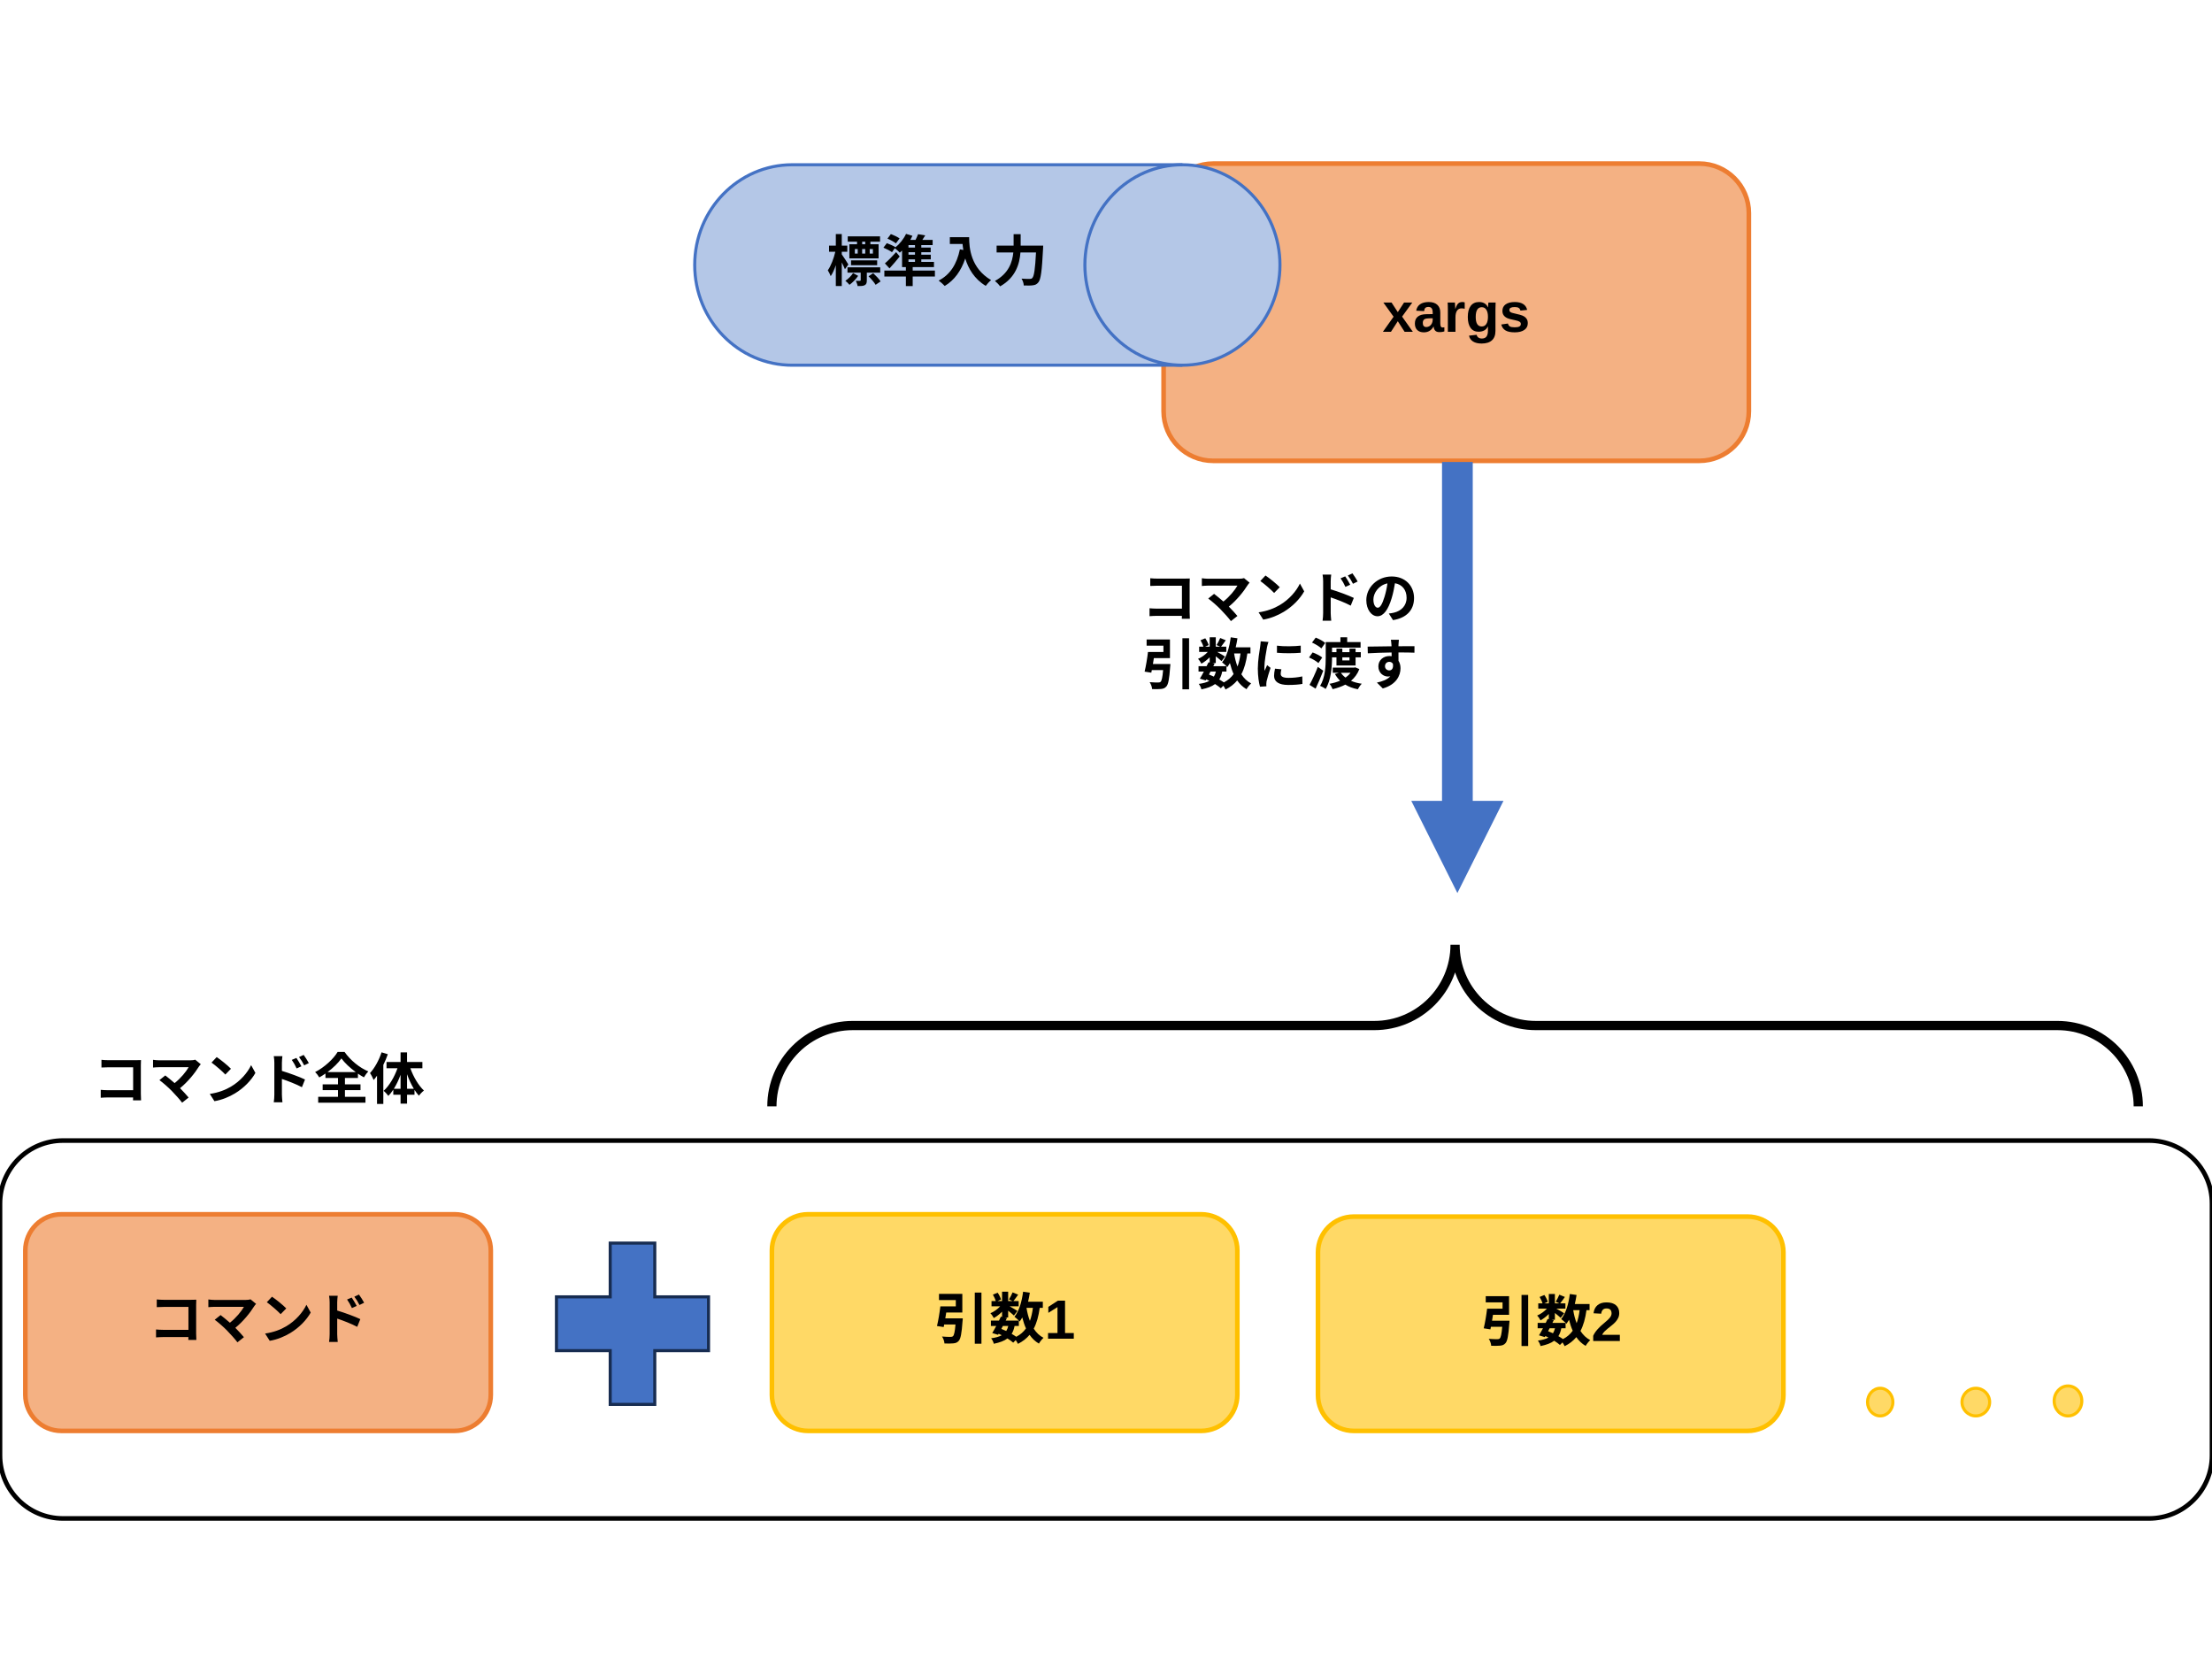
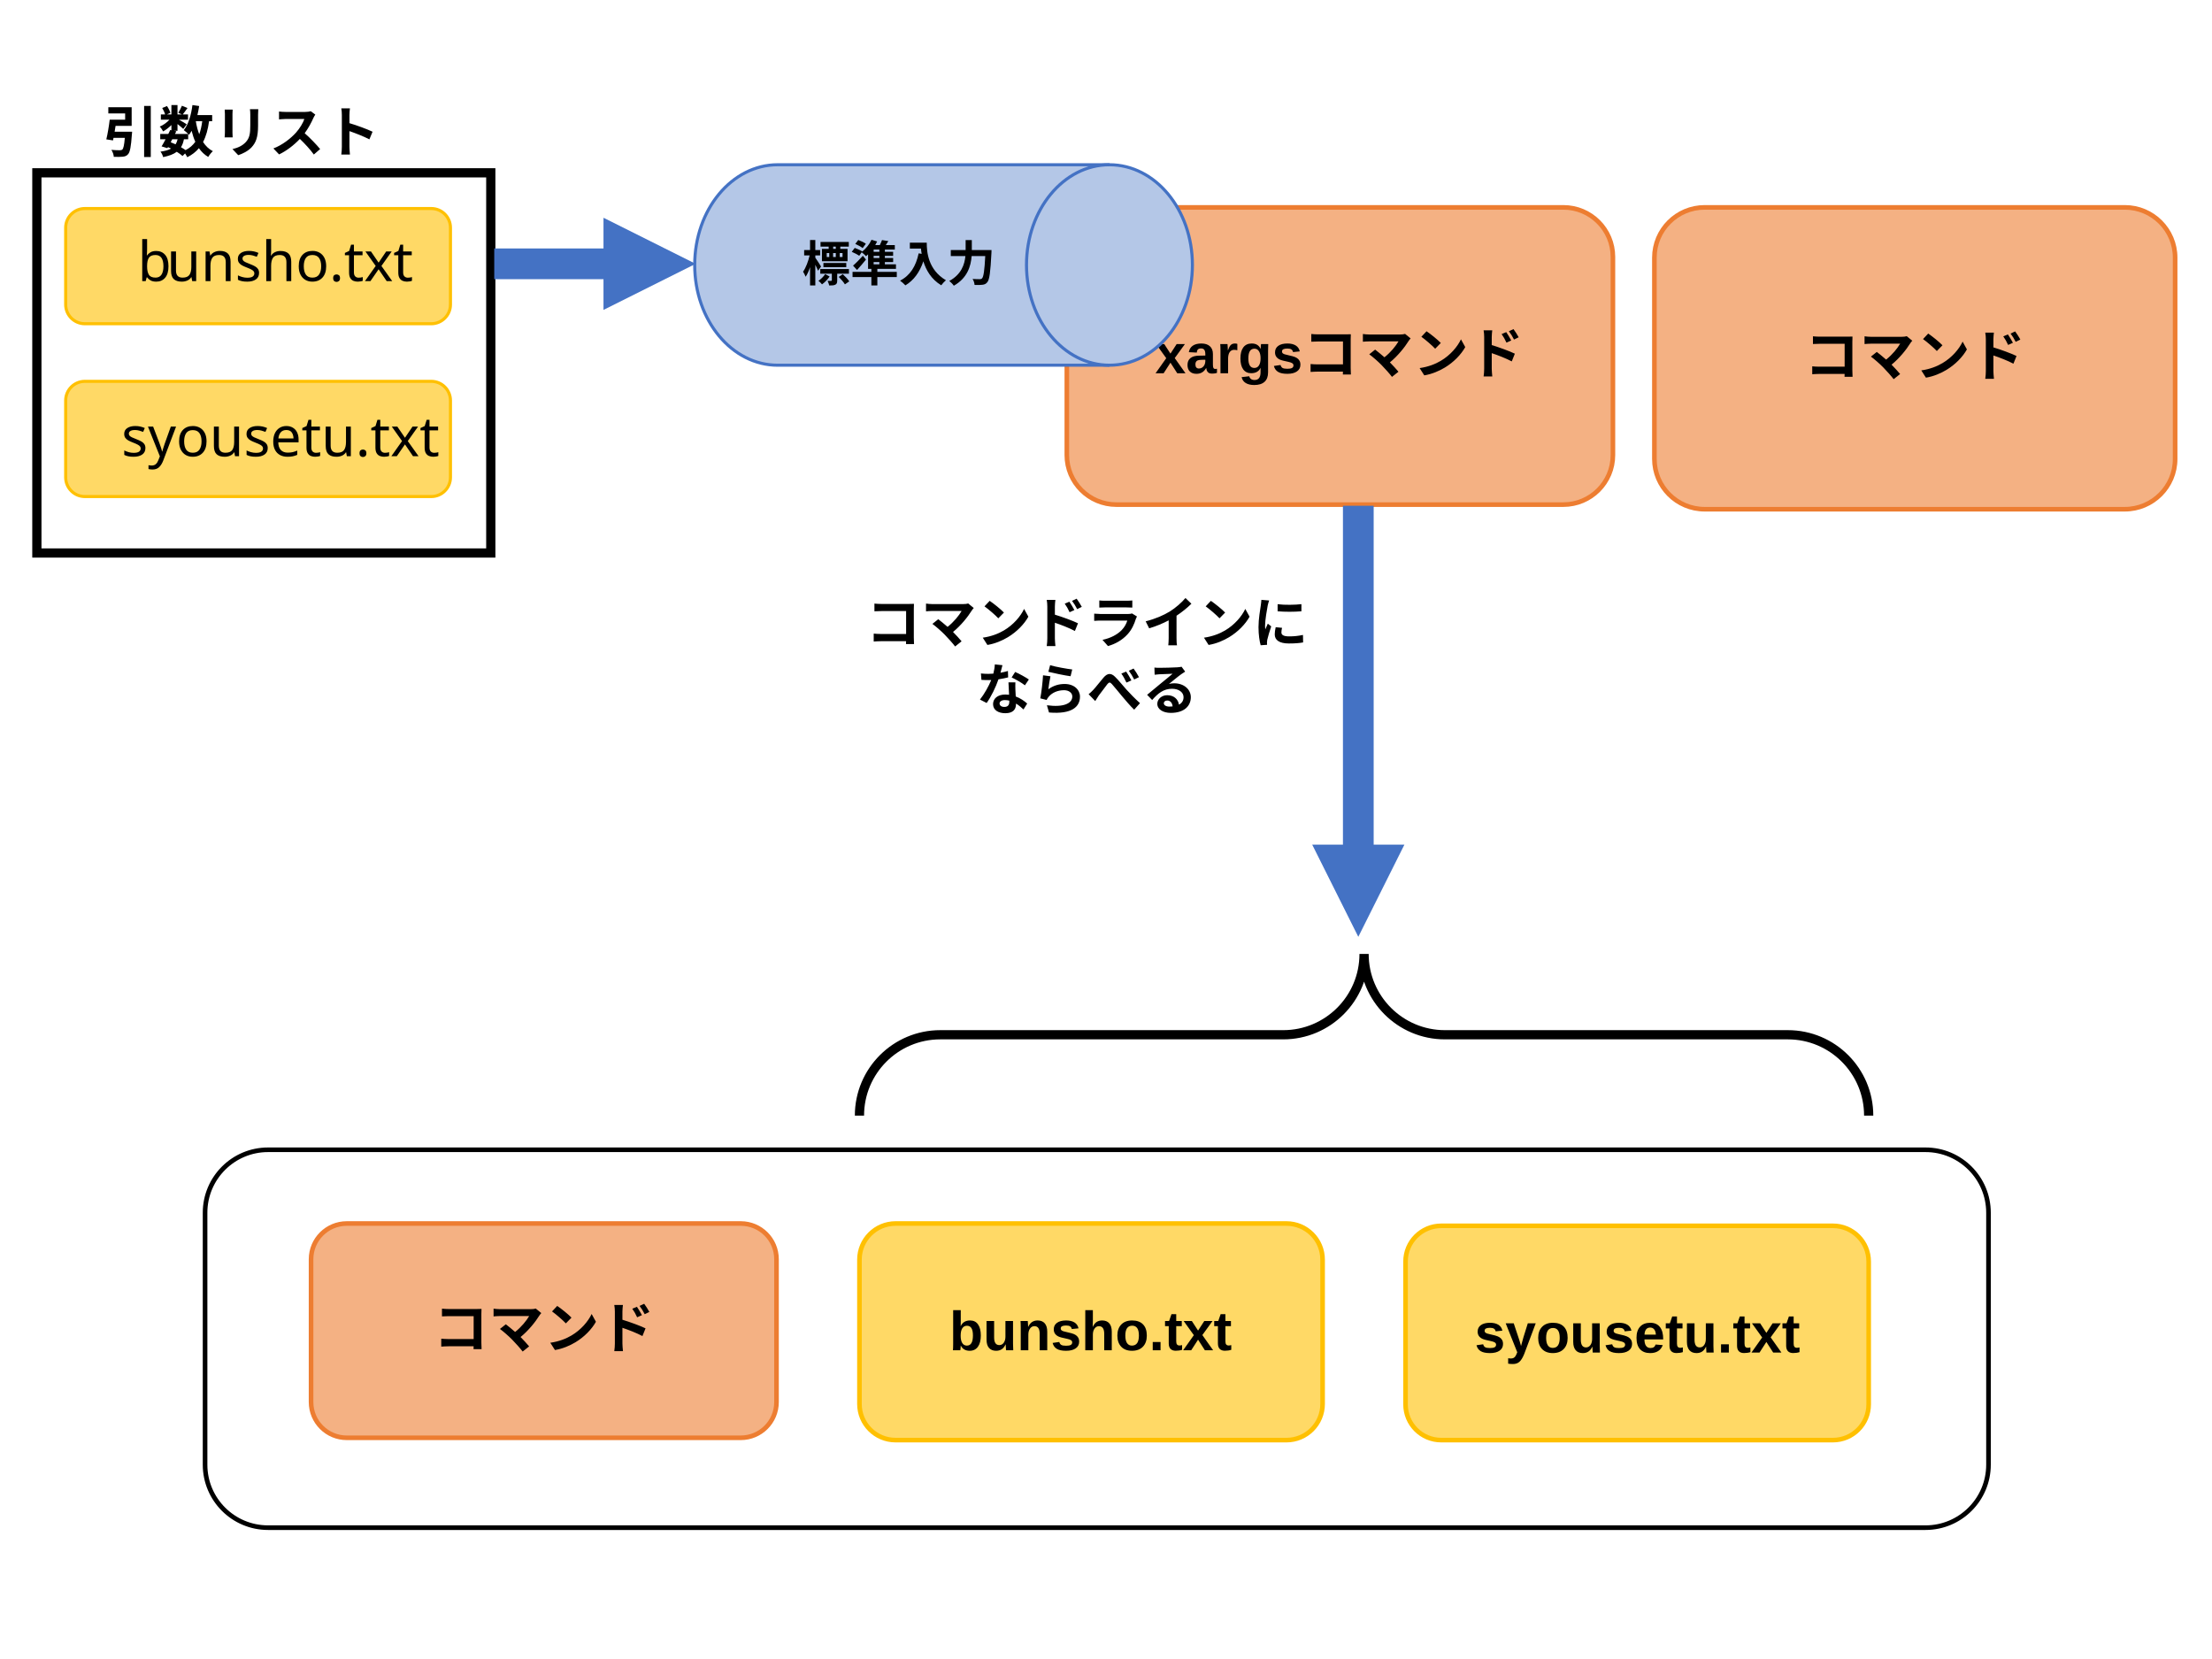
<svg xmlns="http://www.w3.org/2000/svg" width="960" height="720" overflow="hidden">
  <defs>
    <clipPath id="clip0">
      <rect x="0" y="0" width="960" height="720" />
    </clipPath>
  </defs>
  <g clip-path="url(#clip0)">
    <rect x="0" y="0" width="960" height="720" fill="#FFFFFF" />
-     <path d="M0 522.334C0 507.238 12.238 495 27.334 495L932.666 495C947.762 495 960 507.238 960 522.334L960 631.666C960 646.762 947.762 659 932.666 659L27.334 659C12.238 659 0 646.762 0 631.666Z" stroke="#000000" stroke-width="2" stroke-miterlimit="8" fill="#FFFFFF" fill-rule="evenodd" />
-     <path d="M505 92.501C505 80.626 514.626 71 526.501 71L737.499 71C749.374 71 759 80.626 759 92.501L759 178.499C759 190.374 749.374 200 737.499 200L526.501 200C514.626 200 505 190.374 505 178.499Z" stroke="#ED7D31" stroke-width="2" stroke-miterlimit="8" fill="#F4B183" fill-rule="evenodd" />
-     <text font-family="Arial,Arial_MSFontService,sans-serif" font-weight="700" font-size="24" transform="translate(600 144)">xargs</text>
-     <path d="M11 542.667C11 534.014 18.014 527 26.667 527L197.333 527C205.986 527 213 534.014 213 542.667L213 605.333C213 613.986 205.986 621 197.333 621L26.667 621C18.014 621 11 613.986 11 605.333Z" stroke="#ED7D31" stroke-width="2" stroke-miterlimit="8" fill="#F4B183" fill-rule="evenodd" />
-     <text font-family="Yu Gothic,Yu Gothic_MSFontService,sans-serif" font-weight="700" font-size="24" transform="translate(64.2665 581)">コマンド</text>
-     <path d="M639.167 200.5 639.167 354.246 625.833 354.246 625.833 200.5ZM652.5 347.579 632.5 387.579 612.5 347.579Z" fill="#4472C4" />
-     <path d="M335 542.667C335 534.014 342.014 527 350.667 527L521.333 527C529.986 527 537 534.014 537 542.667L537 605.333C537 613.986 529.986 621 521.333 621L350.667 621C342.014 621 335 613.986 335 605.333Z" stroke="#FFC000" stroke-width="2" stroke-miterlimit="8" fill="#FFD966" fill-rule="evenodd" />
-     <text font-family="Yu Gothic,Yu Gothic_MSFontService,sans-serif" font-weight="700" font-size="24" transform="translate(405.334 581)">引数</text>
-     <text font-family="Arial,Arial_MSFontService,sans-serif" font-weight="700" font-size="24" transform="translate(453.334 581)">1</text>
-     <path d="M241.5 562.828 264.828 562.828 264.828 539.5 284.172 539.5 284.172 562.828 307.5 562.828 307.5 586.172 284.172 586.172 284.172 609.5 264.828 609.5 264.828 586.172 241.5 586.172Z" stroke="#172C51" stroke-width="1.333" stroke-miterlimit="8" fill="#4472C4" fill-rule="evenodd" />
-     <text font-family="Yu Gothic,Yu Gothic_MSFontService,sans-serif" font-weight="700" font-size="24" transform="translate(40.2666 477)">コマンド</text>
-     <text font-family="Yu Gothic,Yu Gothic_MSFontService,sans-serif" font-weight="700" font-size="24" transform="translate(136.267 477)">全体</text>
-     <path d="M343.833 71.5 513.167 71.5C536.547 71.5 555.5 90.976 555.5 115 555.5 139.024 536.547 158.5 513.167 158.5L343.833 158.5C320.453 158.5 301.5 139.024 301.5 115 301.5 90.976 320.453 71.5 343.833 71.5Z" fill="#B4C7E7" fill-rule="evenodd" />
-     <path d="M513.167 158.5C489.787 158.5 470.833 139.024 470.833 115 470.833 90.976 489.787 71.5 513.167 71.5" stroke="#4472C4" stroke-width="1.333" stroke-miterlimit="8" fill="none" fill-rule="evenodd" />
-     <path d="M343.833 71.5 513.167 71.5C536.547 71.5 555.5 90.976 555.5 115 555.5 139.024 536.547 158.5 513.167 158.5L343.833 158.5C320.453 158.5 301.5 139.024 301.5 115 301.5 90.976 320.453 71.5 343.833 71.5Z" stroke="#4472C4" stroke-width="1.333" stroke-miterlimit="8" fill="none" fill-rule="evenodd" />
-     <text font-family="Yu Gothic,Yu Gothic_MSFontService,sans-serif" font-weight="700" font-size="24" transform="translate(358.73 122)">標準入力</text>
-     <path d="M572 543.5C572 534.94 578.94 528 587.5 528L758.5 528C767.06 528 774 534.94 774 543.5L774 605.5C774 614.06 767.06 621 758.5 621L587.5 621C578.94 621 572 614.06 572 605.5Z" stroke="#FFC000" stroke-width="2" stroke-miterlimit="8" fill="#FFD966" fill-rule="evenodd" />
-     <text font-family="Yu Gothic,Yu Gothic_MSFontService,sans-serif" font-weight="700" font-size="24" transform="translate(642.616 582)">引数</text>
-     <text font-family="Arial,Arial_MSFontService,sans-serif" font-weight="700" font-size="24" transform="translate(690.616 582)">2</text>
-     <path d="M891.5 608C891.5 604.41 894.186 601.5 897.5 601.5 900.814 601.5 903.5 604.41 903.5 608 903.5 611.59 900.814 614.5 897.5 614.5 894.186 614.5 891.5 611.59 891.5 608Z" stroke="#FFC000" stroke-width="1.333" stroke-miterlimit="8" fill="#FFD966" fill-rule="evenodd" />
-     <path d="M851.5 608.5C851.5 605.186 854.186 602.5 857.5 602.5 860.814 602.5 863.5 605.186 863.5 608.5 863.5 611.814 860.814 614.5 857.5 614.5 854.186 614.5 851.5 611.814 851.5 608.5Z" stroke="#FFC000" stroke-width="1.333" stroke-miterlimit="8" fill="#FFD966" fill-rule="evenodd" />
-     <path d="M810.5 608.5C810.5 605.186 812.963 602.5 816 602.5 819.038 602.5 821.5 605.186 821.5 608.5 821.5 611.814 819.038 614.5 816 614.5 812.963 614.5 810.5 611.814 810.5 608.5Z" stroke="#FFC000" stroke-width="1.333" stroke-miterlimit="8" fill="#FFD966" fill-rule="evenodd" />
-     <path d="M335 480.164C335 460.789 350.707 445.082 370.082 445.082L596.418 445.082C615.793 445.082 631.5 429.375 631.5 410 631.5 429.375 647.207 445.082 666.582 445.082L892.918 445.082C912.293 445.082 928 460.789 928 480.164M928 760.836C928 780.211 912.293 795.918 892.918 795.918L666.582 795.918C647.207 795.918 631.5 811.625 631.5 831 631.5 811.625 615.793 795.918 596.418 795.918L370.082 795.918C350.707 795.918 335 780.211 335 760.836" stroke="#000000" stroke-width="4" stroke-miterlimit="8" fill="none" fill-rule="evenodd" />
-     <text font-family="Yu Gothic,Yu Gothic_MSFontService,sans-serif" font-weight="700" font-size="24" transform="translate(495.441 268)">コマンドの</text>
-     <text font-family="Yu Gothic,Yu Gothic_MSFontService,sans-serif" font-weight="700" font-size="24" transform="translate(495.441 297)">引数に渡す</text>
+     <path d="M89 526.334C89 511.238 101.238 499 116.334 499L835.666 499C850.762 499 863 511.238 863 526.334L863 635.666C863 650.762 850.762 663 835.666 663L116.334 663C101.238 663 89 650.762 89 635.666Z" stroke="#000000" stroke-width="2" stroke-miterlimit="8" fill="#FFFFFF" fill-rule="evenodd" />
+     <path d="M463 111.5C463 99.626 472.626 90 484.5 90L678.5 90C690.374 90 700 99.626 700 111.5L700 197.5C700 209.374 690.374 219 678.5 219L484.5 219C472.626 219 463 209.374 463 197.5Z" stroke="#ED7D31" stroke-width="2" stroke-miterlimit="8" fill="#F4B183" fill-rule="evenodd" />
+     <text font-family="Arial,Arial_MSFontService,sans-serif" font-weight="700" font-size="24" transform="translate(501.333 162)">x</text>
+     <text font-family="Arial,Arial_MSFontService,sans-serif" font-weight="700" font-size="24" transform="translate(514.667 162)">args</text>
+     <text font-family="Yu Gothic,Yu Gothic_MSFontService,sans-serif" font-weight="700" font-size="24" transform="translate(565.333 162)">コマンド</text>
+     <path d="M135 546.5C135 537.94 141.94 531 150.5 531L321.5 531C330.06 531 337 537.94 337 546.5L337 608.5C337 617.06 330.06 624 321.5 624L150.5 624C141.94 624 135 617.06 135 608.5Z" stroke="#ED7D31" stroke-width="2" stroke-miterlimit="8" fill="#F4B183" fill-rule="evenodd" />
+     <text font-family="Yu Gothic,Yu Gothic_MSFontService,sans-serif" font-weight="700" font-size="24" transform="translate(188.051 585)">コマンド</text>
+     <path d="M596.167 219.5 596.167 373.246 582.833 373.246 582.833 219.5ZM609.5 366.579 589.5 406.579 569.5 366.579Z" fill="#4472C4" />
+     <path d="M373 546.667C373 538.014 380.014 531 388.667 531L558.333 531C566.986 531 574 538.014 574 546.667L574 609.333C574 617.986 566.986 625 558.333 625L388.667 625C380.014 625 373 617.986 373 609.333Z" stroke="#FFC000" stroke-width="2" stroke-miterlimit="8" fill="#FFD966" fill-rule="evenodd" />
+     <text font-family="Arial,Arial_MSFontService,sans-serif" font-weight="700" font-size="24" transform="translate(412 586)">b</text>
+     <text font-family="Arial,Arial_MSFontService,sans-serif" font-weight="700" font-size="24" transform="translate(426.667 586)">unsho.txt</text>
+     <path d="M337.5 71.5 481.5 71.5C501.382 71.5 517.5 90.976 517.5 115 517.5 139.024 501.382 158.5 481.5 158.5L337.5 158.5C317.618 158.5 301.5 139.024 301.5 115 301.5 90.976 317.618 71.5 337.5 71.5Z" fill="#B4C7E7" fill-rule="evenodd" />
+     <path d="M481.5 158.5C461.618 158.5 445.5 139.024 445.5 115 445.5 90.976 461.618 71.5 481.5 71.5" stroke="#4472C4" stroke-width="1.333" stroke-miterlimit="8" fill="none" fill-rule="evenodd" />
+     <path d="M337.5 71.5 481.5 71.5C501.382 71.5 517.5 90.976 517.5 115 517.5 139.024 501.382 158.5 481.5 158.5L337.5 158.5C317.618 158.5 301.5 139.024 301.5 115 301.5 90.976 317.618 71.5 337.5 71.5Z" stroke="#4472C4" stroke-width="1.333" stroke-miterlimit="8" fill="none" fill-rule="evenodd" />
+     <text font-family="Yu Gothic,Yu Gothic_MSFontService,sans-serif" font-weight="700" font-size="21" transform="translate(348.063 122)">標準入力</text>
+     <path d="M610 547.5C610 538.94 616.94 532 625.5 532L795.5 532C804.06 532 811 538.94 811 547.5L811 609.5C811 618.06 804.06 625 795.5 625L625.5 625C616.94 625 610 618.06 610 609.5Z" stroke="#FFC000" stroke-width="2" stroke-miterlimit="8" fill="#FFD966" fill-rule="evenodd" />
+     <text font-family="Arial,Arial_MSFontService,sans-serif" font-weight="700" font-size="24" transform="translate(639.949 587)">s</text>
+     <text font-family="Arial,Arial_MSFontService,sans-serif" font-weight="700" font-size="24" transform="translate(653.282 587)">yousetu.tx</text>
+     <text font-family="Arial,Arial_MSFontService,sans-serif" font-weight="700" font-size="24" transform="translate(773.282 587)">t</text>
+     <path d="M373 484.164C373 464.789 388.707 449.082 408.082 449.082L556.918 449.082C576.293 449.082 592 433.375 592 414 592 433.375 607.707 449.082 627.082 449.082L775.918 449.082C795.293 449.082 811 464.788 811 484.163M811 764.836C811 784.211 795.293 799.918 775.918 799.918L627.082 799.918C607.707 799.918 592 815.625 592 835 592 815.625 576.293 799.918 556.918 799.918L408.082 799.918C388.707 799.918 373 784.212 373 764.837" stroke="#000000" stroke-width="4" stroke-miterlimit="8" fill="none" fill-rule="evenodd" />
+     <text font-family="Yu Gothic,Yu Gothic_MSFontService,sans-serif" font-weight="700" font-size="24" transform="translate(375.734 279)">コマンド</text>
+     <text font-family="Yu Gothic,Yu Gothic_MSFontService,sans-serif" font-weight="700" font-size="24" transform="translate(471.734 279)">ラインに</text>
+     <text font-family="Yu Gothic,Yu Gothic_MSFontService,sans-serif" font-weight="700" font-size="24" transform="translate(423.734 308)">ならべる</text>
+     <rect x="16" y="75" width="197" height="165" stroke="#000000" stroke-width="4" stroke-miterlimit="8" fill="#FFFFFF" />
+     <path d="M28.5 98.834C28.5 94.231 32.231 90.5 36.833 90.5L187.167 90.5C191.769 90.5 195.5 94.231 195.5 98.834L195.5 132.167C195.5 136.769 191.769 140.5 187.167 140.5L36.833 140.5C32.231 140.5 28.5 136.769 28.5 132.167Z" stroke="#FFC000" stroke-width="1.333" stroke-miterlimit="8" fill="#FFD966" fill-rule="evenodd" />
+     <text font-family="Calibri,Calibri_MSFontService,sans-serif" font-weight="400" font-size="24" transform="translate(59.6814 122)">b</text>
+     <text font-family="Calibri,Calibri_MSFontService,sans-serif" font-weight="400" font-size="24" transform="translate(72.348 122)">unsho.txt</text>
+     <path d="M28.5 173.833C28.5 169.231 32.231 165.5 36.833 165.5L187.167 165.5C191.769 165.5 195.5 169.231 195.5 173.833L195.5 207.167C195.5 211.769 191.769 215.5 187.167 215.5L36.833 215.5C32.231 215.5 28.5 211.769 28.5 207.167Z" stroke="#FFC000" stroke-width="1.333" stroke-miterlimit="8" fill="#FFD966" fill-rule="evenodd" />
+     <text font-family="Calibri,Calibri_MSFontService,sans-serif" font-weight="400" font-size="24" transform="translate(52.6846 198)">syousetu.txt</text>
+     <text font-family="Yu Gothic,Yu Gothic_MSFontService,sans-serif" font-weight="700" font-size="24" transform="translate(44.8285 66)">引数リスト</text>
+     <path d="M214.5 107.833 268.58 107.833 268.58 121.167 214.5 121.167ZM261.913 94.5 301.913 114.5 261.913 134.5Z" fill="#4472C4" />
+     <path d="M718 111.834C718 99.775 727.775 90 739.834 90L922.166 90C934.225 90 944 99.775 944 111.834L944 199.166C944 211.225 934.225 221 922.166 221L739.834 221C727.775 221 718 211.225 718 199.166Z" stroke="#ED7D31" stroke-width="2" stroke-miterlimit="8" fill="#F4B183" fill-rule="evenodd" />
+     <text font-family="Yu Gothic,Yu Gothic_MSFontService,sans-serif" font-weight="700" font-size="24" transform="translate(783.052 163)">コマンド</text>
  </g>
</svg>
